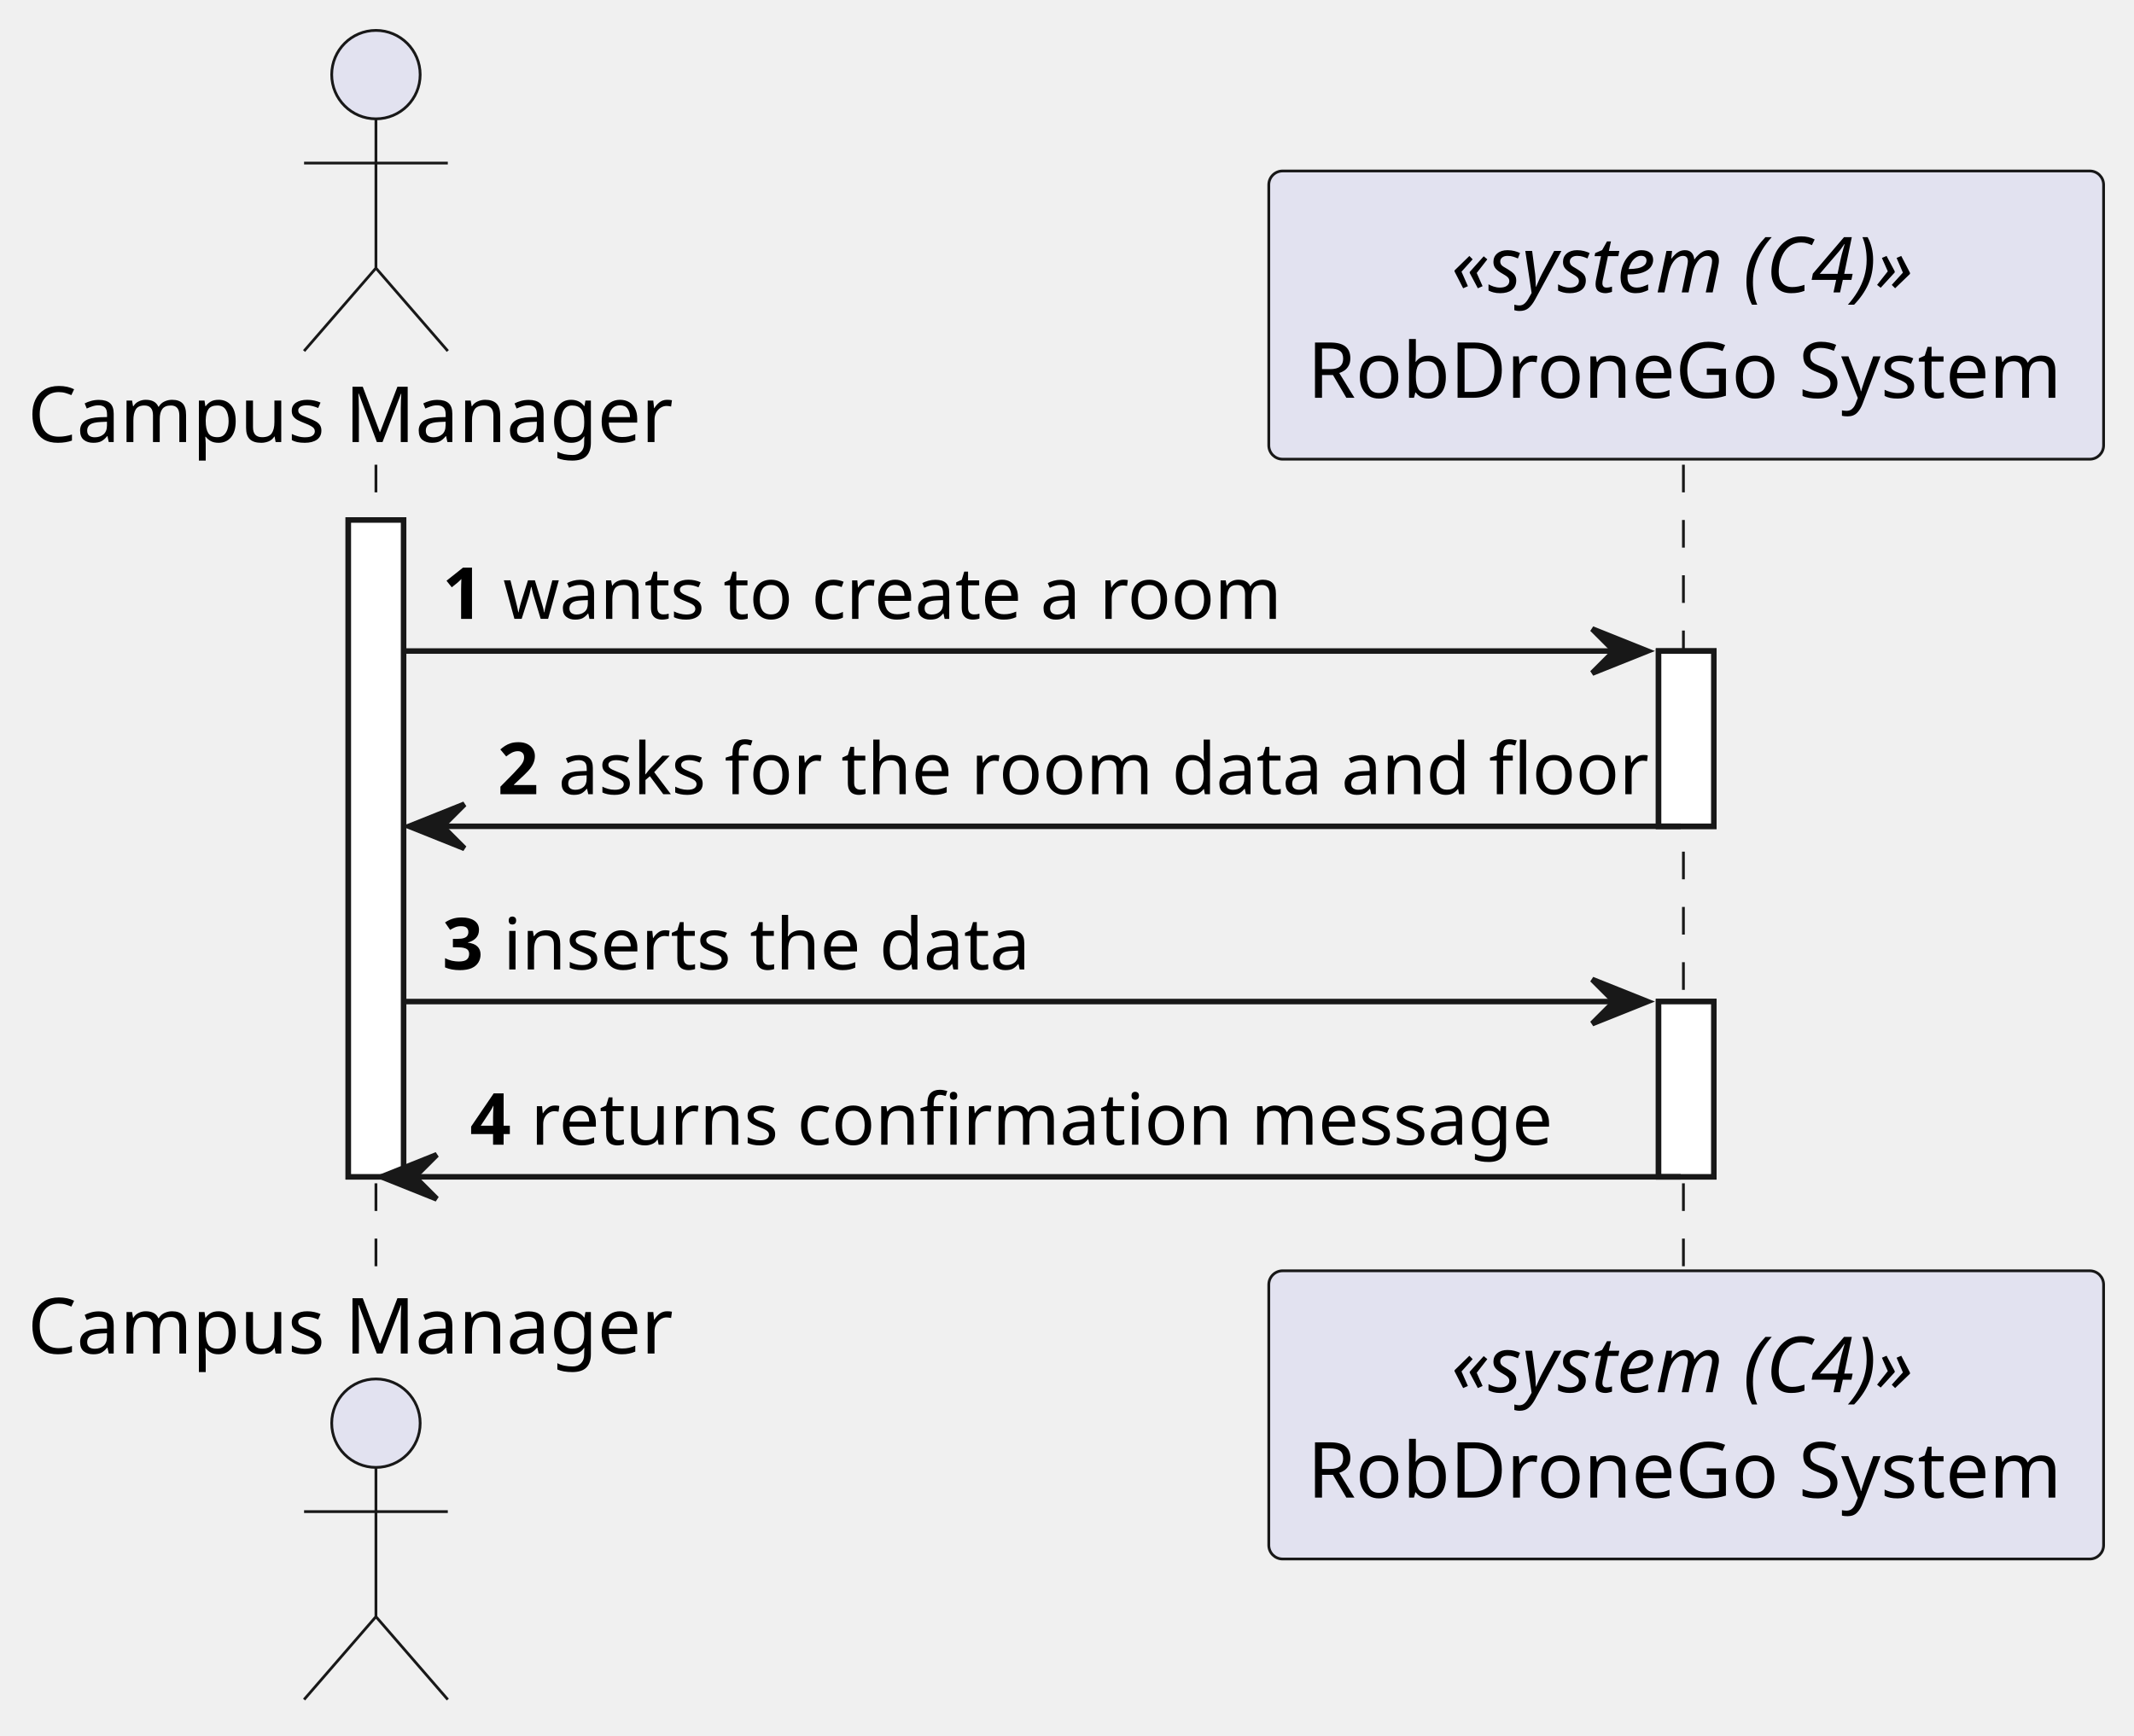
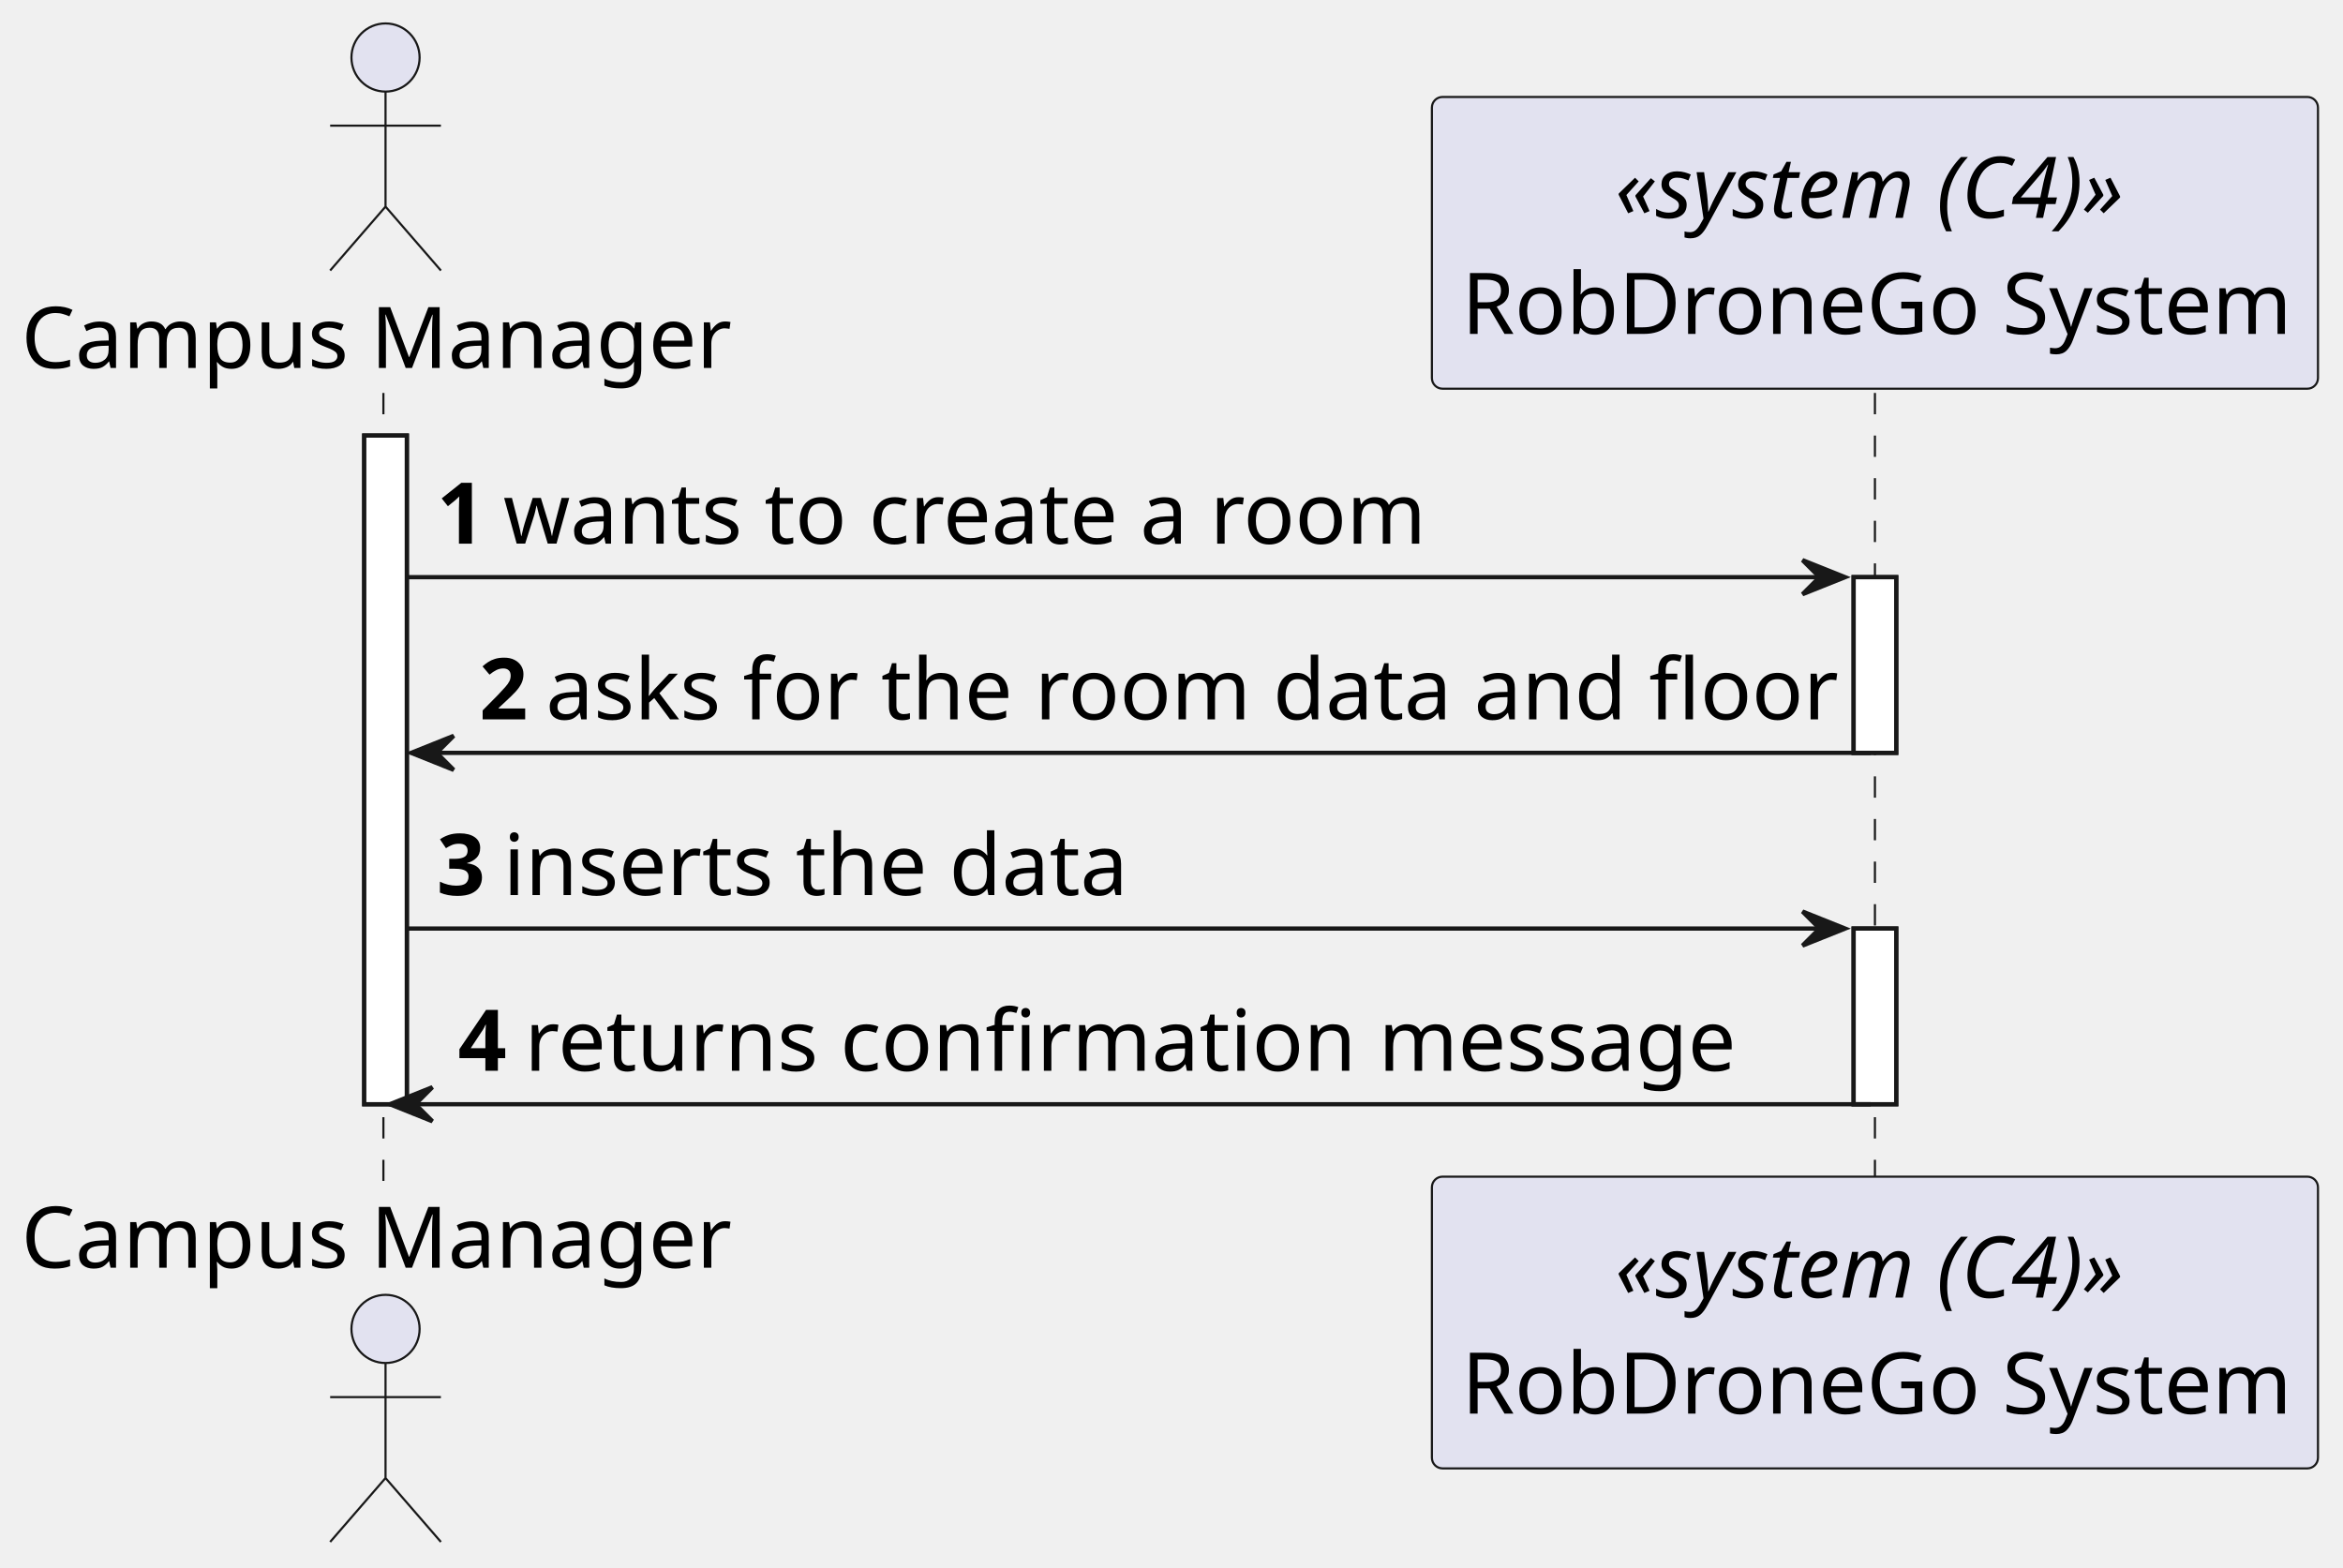
- <svg xmlns="http://www.w3.org/2000/svg" contentStyleType="text/css" height="314px" preserveAspectRatio="none" style="width:386px;height:314px;background:#FFFFFF;" version="1.1" viewBox="0 0 386 314" width="386px" zoomAndPan="magnify">
+ <svg xmlns="http://www.w3.org/2000/svg" contentStyleType="text/css" height="368px" preserveAspectRatio="none" style="width:550px;height:368px;background:#FFFFFF;" version="1.1" viewBox="0 0 550 368" width="550px" zoomAndPan="magnify">
  <defs />
  <g>
-     <rect fill="#FFFFFF" height="118.824" style="stroke:#181818;stroke-width:1.0;" width="10" x="63" y="94.068" />
-     <rect fill="#FFFFFF" height="31.706" style="stroke:#181818;stroke-width:1.0;" width="10" x="300" y="117.774" />
-     <rect fill="#FFFFFF" height="31.706" style="stroke:#181818;stroke-width:1.0;" width="10" x="300" y="181.186" />
-     <line style="stroke:#181818;stroke-width:0.5;stroke-dasharray:5.0,5.0;" x1="68" x2="68" y1="84.068" y2="230.892" />
-     <line style="stroke:#181818;stroke-width:0.5;stroke-dasharray:5.0,5.0;" x1="304.5" x2="304.5" y1="84.068" y2="230.892" />
-     <text fill="#000000" font-family="sans-serif" font-size="14" lengthAdjust="spacing" textLength="120" x="5" y="79.966">Campus Manager</text>
-     <ellipse cx="68" cy="13.5" fill="#E2E2F0" rx="8" ry="8" style="stroke:#181818;stroke-width:0.5;" />
-     <path d="M68,21.5 L68,48.5 M55,29.5 L81,29.5 M68,48.5 L55,63.5 M68,48.5 L81,63.5 " fill="none" style="stroke:#181818;stroke-width:0.5;" />
-     <text fill="#000000" font-family="sans-serif" font-size="14" lengthAdjust="spacing" textLength="120" x="5" y="244.858">Campus Manager</text>
-     <ellipse cx="68" cy="257.46" fill="#E2E2F0" rx="8" ry="8" style="stroke:#181818;stroke-width:0.5;" />
-     <path d="M68,265.46 L68,292.46 M55,273.46 L81,273.46 M68,292.46 L55,307.46 M68,292.46 L81,307.46 " fill="none" style="stroke:#181818;stroke-width:0.5;" />
-     <rect fill="#E2E2F0" height="52.136" rx="2.5" ry="2.5" style="stroke:#181818;stroke-width:0.5;" width="151" x="229.5" y="30.932" />
-     <text fill="#000000" font-family="sans-serif" font-size="14" font-style="italic" lengthAdjust="spacing" textLength="85" x="262.5" y="52.898">«system (C4)»</text>
-     <text fill="#000000" font-family="sans-serif" font-size="14" lengthAdjust="spacing" textLength="137" x="236.5" y="71.966">RobDroneGo System</text>
-     <rect fill="#E2E2F0" height="52.136" rx="2.5" ry="2.5" style="stroke:#181818;stroke-width:0.5;" width="151" x="229.5" y="229.892" />
-     <text fill="#000000" font-family="sans-serif" font-size="14" font-style="italic" lengthAdjust="spacing" textLength="85" x="262.5" y="251.858">«system (C4)»</text>
-     <text fill="#000000" font-family="sans-serif" font-size="14" lengthAdjust="spacing" textLength="137" x="236.5" y="270.926">RobDroneGo System</text>
-     <rect fill="#FFFFFF" height="118.824" style="stroke:#181818;stroke-width:1.0;" width="10" x="63" y="94.068" />
-     <rect fill="#FFFFFF" height="31.706" style="stroke:#181818;stroke-width:1.0;" width="10" x="300" y="117.774" />
-     <rect fill="#FFFFFF" height="31.706" style="stroke:#181818;stroke-width:1.0;" width="10" x="300" y="181.186" />
-     <polygon fill="#181818" points="288,113.774,298,117.774,288,121.774,292,117.774" style="stroke:#181818;stroke-width:1.0;" />
-     <line style="stroke:#181818;stroke-width:1.0;" x1="73" x2="294" y1="117.774" y2="117.774" />
-     <text fill="#000000" font-family="sans-serif" font-size="13" font-weight="bold" lengthAdjust="spacing" textLength="7" x="80" y="111.965">1</text>
-     <text fill="#000000" font-family="sans-serif" font-size="13" lengthAdjust="spacing" textLength="138" x="91" y="111.965">wants to create a room</text>
-     <polygon fill="#181818" points="84,145.48,74,149.48,84,153.48,80,149.48" style="stroke:#181818;stroke-width:1.0;" />
-     <line style="stroke:#181818;stroke-width:1.0;" x1="78" x2="304" y1="149.48" y2="149.48" />
-     <text fill="#000000" font-family="sans-serif" font-size="13" font-weight="bold" lengthAdjust="spacing" textLength="7" x="90" y="143.671">2</text>
-     <text fill="#000000" font-family="sans-serif" font-size="13" lengthAdjust="spacing" textLength="192" x="101" y="143.671">asks for the room data and floor</text>
-     <polygon fill="#181818" points="288,177.186,298,181.186,288,185.186,292,181.186" style="stroke:#181818;stroke-width:1.0;" />
-     <line style="stroke:#181818;stroke-width:1.0;" x1="73" x2="294" y1="181.186" y2="181.186" />
-     <text fill="#000000" font-family="sans-serif" font-size="13" font-weight="bold" lengthAdjust="spacing" textLength="7" x="80" y="175.377">3</text>
-     <text fill="#000000" font-family="sans-serif" font-size="13" lengthAdjust="spacing" textLength="93" x="91" y="175.377">inserts the data</text>
-     <polygon fill="#181818" points="79,208.892,69,212.892,79,216.892,75,212.892" style="stroke:#181818;stroke-width:1.0;" />
-     <line style="stroke:#181818;stroke-width:1.0;" x1="73" x2="304" y1="212.892" y2="212.892" />
-     <text fill="#000000" font-family="sans-serif" font-size="13" font-weight="bold" lengthAdjust="spacing" textLength="7" x="85" y="207.083">4</text>
-     <text fill="#000000" font-family="sans-serif" font-size="13" lengthAdjust="spacing" textLength="180" x="96" y="207.083">returns confirmation message</text>
+     <rect fill="#FFFFFF" height="156.96" style="stroke:#181818;stroke-width:1.0;" width="10" x="85.5" y="102.24" />
+     <rect fill="#FFFFFF" height="41.24" style="stroke:#181818;stroke-width:1.0;" width="10" x="435.125" y="135.48" />
+     <rect fill="#FFFFFF" height="41.24" style="stroke:#181818;stroke-width:1.0;" width="10" x="435.125" y="217.96" />
+     <line style="stroke:#181818;stroke-width:0.5;stroke-dasharray:5.0,5.0;" x1="90" x2="90" y1="92.24" y2="277.2" />
+     <line style="stroke:#181818;stroke-width:0.5;stroke-dasharray:5.0,5.0;" x1="440.125" x2="440.125" y1="92.24" y2="277.2" />
+     <text fill="#000000" font-family="sans-serif" font-size="20" lengthAdjust="spacing" textLength="165" x="5" y="86.38">Campus Manager</text>
+     <ellipse cx="90.5" cy="13.5" fill="#E2E2F0" rx="8" ry="8" style="stroke:#181818;stroke-width:0.5;" />
+     <path d="M90.5,21.5 L90.5,48.5 M77.5,29.5 L103.5,29.5 M90.5,48.5 L77.5,63.5 M90.5,48.5 L103.5,63.5 " fill="none" style="stroke:#181818;stroke-width:0.5;" />
+     <text fill="#000000" font-family="sans-serif" font-size="20" lengthAdjust="spacing" textLength="165" x="5" y="297.58">Campus Manager</text>
+     <ellipse cx="90.5" cy="311.94" fill="#E2E2F0" rx="8" ry="8" style="stroke:#181818;stroke-width:0.5;" />
+     <path d="M90.5,319.94 L90.5,346.94 M77.5,327.94 L103.5,327.94 M90.5,346.94 L77.5,361.94 M90.5,346.94 L103.5,361.94 " fill="none" style="stroke:#181818;stroke-width:0.5;" />
+     <rect fill="#E2E2F0" height="68.48" rx="2.5" ry="2.5" style="stroke:#181818;stroke-width:0.5;" width="208" x="336.125" y="22.76" />
+     <text fill="#000000" font-family="sans-serif" font-size="20" font-style="italic" lengthAdjust="spacing" textLength="122" x="379.125" y="51.14">«system (C4)»</text>
+     <text fill="#000000" font-family="sans-serif" font-size="20" lengthAdjust="spacing" textLength="194" x="343.125" y="78.38">RobDroneGo System</text>
+     <rect fill="#E2E2F0" height="68.48" rx="2.5" ry="2.5" style="stroke:#181818;stroke-width:0.5;" width="208" x="336.125" y="276.2" />
+     <text fill="#000000" font-family="sans-serif" font-size="20" font-style="italic" lengthAdjust="spacing" textLength="122" x="379.125" y="304.58">«system (C4)»</text>
+     <text fill="#000000" font-family="sans-serif" font-size="20" lengthAdjust="spacing" textLength="194" x="343.125" y="331.82">RobDroneGo System</text>
+     <rect fill="#FFFFFF" height="156.96" style="stroke:#181818;stroke-width:1.0;" width="10" x="85.5" y="102.24" />
+     <rect fill="#FFFFFF" height="41.24" style="stroke:#181818;stroke-width:1.0;" width="10" x="435.125" y="135.48" />
+     <rect fill="#FFFFFF" height="41.24" style="stroke:#181818;stroke-width:1.0;" width="10" x="435.125" y="217.96" />
+     <polygon fill="#181818" points="423.125,131.48,433.125,135.48,423.125,139.48,427.125,135.48" style="stroke:#181818;stroke-width:1.0;" />
+     <line style="stroke:#181818;stroke-width:1.0;" x1="95.5" x2="429.125" y1="135.48" y2="135.48" />
+     <text fill="#000000" font-family="sans-serif" font-size="20" font-weight="bold" lengthAdjust="spacing" textLength="11.625" x="102.5" y="127.62">1</text>
+     <text fill="#000000" font-family="sans-serif" font-size="20" lengthAdjust="spacing" textLength="215" x="118.125" y="127.62">wants to create a room</text>
+     <polygon fill="#181818" points="106.5,172.72,96.5,176.72,106.5,180.72,102.5,176.72" style="stroke:#181818;stroke-width:1.0;" />
+     <line style="stroke:#181818;stroke-width:1.0;" x1="100.5" x2="439.125" y1="176.72" y2="176.72" />
+     <text fill="#000000" font-family="sans-serif" font-size="20" font-weight="bold" lengthAdjust="spacing" textLength="11.625" x="112.5" y="168.86">2</text>
+     <text fill="#000000" font-family="sans-serif" font-size="20" lengthAdjust="spacing" textLength="300" x="128.125" y="168.86">asks for the room data and floor</text>
+     <polygon fill="#181818" points="423.125,213.96,433.125,217.96,423.125,221.96,427.125,217.96" style="stroke:#181818;stroke-width:1.0;" />
+     <line style="stroke:#181818;stroke-width:1.0;" x1="95.5" x2="429.125" y1="217.96" y2="217.96" />
+     <text fill="#000000" font-family="sans-serif" font-size="20" font-weight="bold" lengthAdjust="spacing" textLength="11.625" x="102.5" y="210.1">3</text>
+     <text fill="#000000" font-family="sans-serif" font-size="20" lengthAdjust="spacing" textLength="144" x="118.125" y="210.1">inserts the data</text>
+     <polygon fill="#181818" points="101.5,255.2,91.5,259.2,101.5,263.2,97.5,259.2" style="stroke:#181818;stroke-width:1.0;" />
+     <line style="stroke:#181818;stroke-width:1.0;" x1="95.5" x2="439.125" y1="259.2" y2="259.2" />
+     <text fill="#000000" font-family="sans-serif" font-size="20" font-weight="bold" lengthAdjust="spacing" textLength="11.625" x="107.5" y="251.34">4</text>
+     <text fill="#000000" font-family="sans-serif" font-size="20" lengthAdjust="spacing" textLength="282" x="123.125" y="251.34">returns confirmation message</text>
  </g>
</svg>
